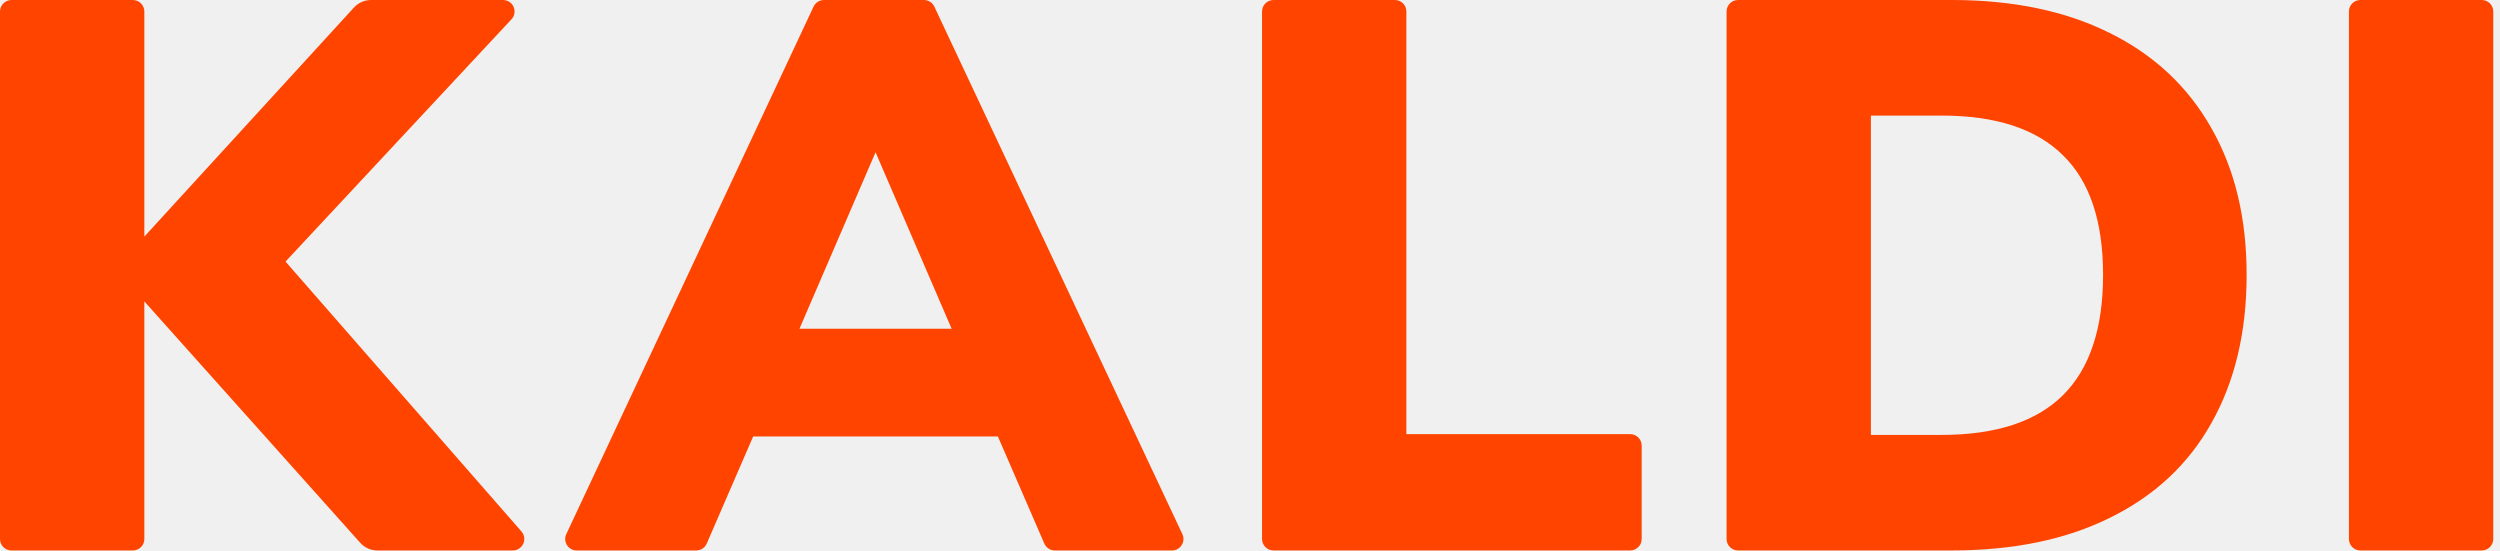
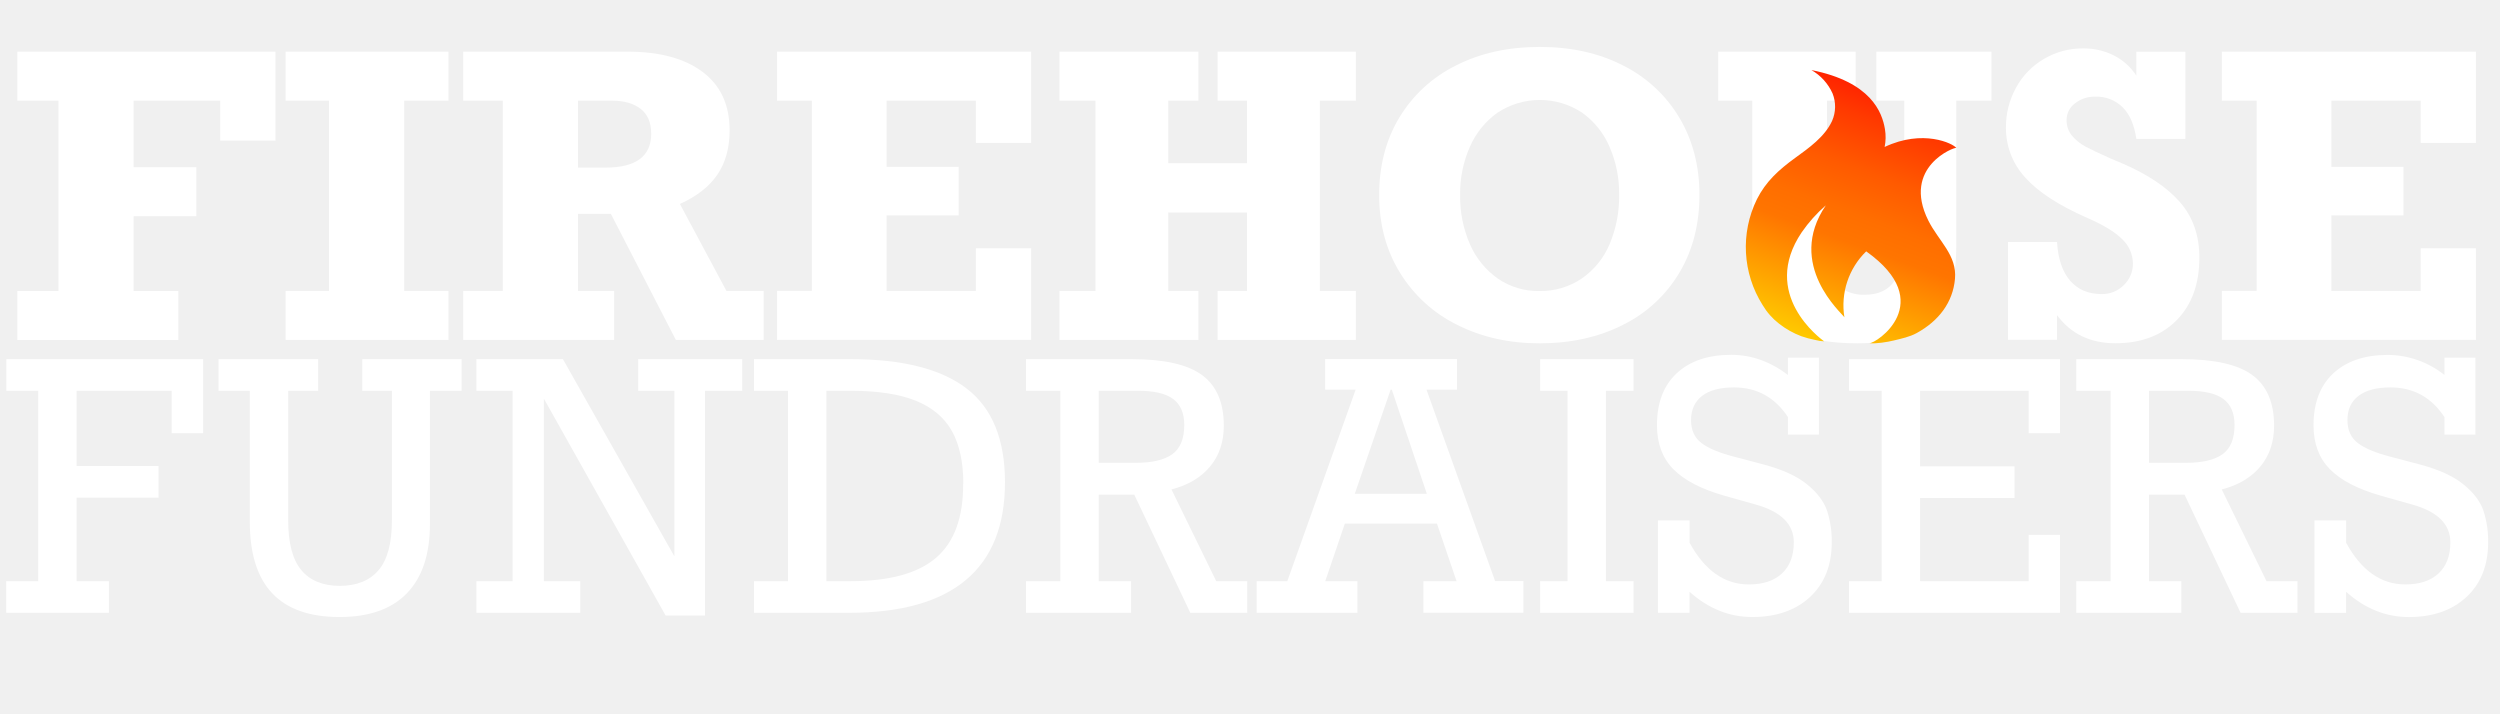
- <svg xmlns="http://www.w3.org/2000/svg" xmlns:xlink="http://www.w3.org/1999/xlink" viewBox="0 0 109 24">
-   <g transform="translate(-1470)">
-     <g style="mix-blend-mode:normal" transform="translate(1470)" fill="#f40">
-       <use xlink:href="#b" style="mix-blend-mode:normal" />
-       <use xlink:href="#c" style="mix-blend-mode:normal" />
-       <use xlink:href="#d" style="mix-blend-mode:normal" />
-       <use xlink:href="#e" style="mix-blend-mode:normal" />
-       <use xlink:href="#f" style="mix-blend-mode:normal" />
-     </g>
-   </g>
+ <svg xmlns="http://www.w3.org/2000/svg" id="Layer_1" data-name="Layer 1" viewBox="0 0 1020.09 291.26">
  <defs>
-     <path id="b" d="M22.735 23.171c.283.323.053.829-.376.829h-5.907c-.285 0-.556-.121-.745-.333l-9.414-10.526v10.36c0 .276-.224.5-.5.5h-5.293c-.276 0-.5-.224-.5-.5v-23c0-.276.224-.5.5-.5h5.293c.276 0 .5.224.5.5v9.815l9.141-9.99c.19-.207.457-.325.738-.325h5.762c.437 0 .664.521.366.841l-9.851 10.563 10.287 11.767z" />
-     <path id="c" d="M45.991 24c-.199 0-.38-.118-.459-.301l-2.024-4.669h-10.67l-2.024 4.669c-.079.183-.259.301-.459.301h-5.212c-.366 0-.608-.381-.453-.712l10.782-23c.082-.176.259-.288.453-.288h4.358c.194 0 .37.112.453.287l10.815 23c.156.332-.086.713-.452.713h-5.108zm-11.135-9.668h6.635l-3.317-7.694-3.317 7.694z" />
-     <path id="d" d="M55.525 24c-.276 0-.5-.224-.5-.5v-23c0-.276.224-.5.5-.5h5.293c.276 0 .5.224.5.5v18.428h9.759c.276 0 .5.224.5.5v4.072c0 .276-.224.5-.5.5h-15.552z" />
-     <path id="e" d="M75.279.5c0-.276.224-.5.5-.5h9.315c2.667 0 4.959.477 6.874 1.43 1.938.953 3.42 2.338 4.446 4.153 1.026 1.793 1.539 3.926 1.539 6.4 0 2.496-.513 4.652-1.539 6.468-1.003 1.793-2.474 3.166-4.412 4.119-1.915.953-4.218 1.43-6.908 1.43h-9.315c-.276 0-.5-.224-.5-.5v-23zm9.37 18.462c2.371 0 4.138-.579 5.301-1.736 1.163-1.157 1.744-2.905 1.744-5.242 0-2.338-.581-4.074-1.744-5.209-1.163-1.157-2.93-1.736-5.301-1.736h-3.078v13.923h3.078z" />
-     <path id="f" d="M102.913 24c-.276 0-.5-.224-.5-.5v-23c0-.276.224-.5.5-.5h5.293c.276 0 .5.224.5.5v23c0 .276-.224.5-.5.5h-5.293z" />
+     <style>.cls-1{fill:#fff;}.cls-2{fill:url(#linear-gradient);}</style>
+     <linearGradient id="linear-gradient" x1="742.24" y1="139.79" x2="777.91" y2="41.79" gradientUnits="userSpaceOnUse">
+       <stop offset="0" stop-color="#ffc900" />
+       <stop offset="0.41" stop-color="#ff7500" />
+       <stop offset="0.52" stop-color="#ff6e00" />
+       <stop offset="0.69" stop-color="#ff5a00" />
+       <stop offset="0.89" stop-color="#ff3a00" />
+       <stop offset="1" stop-color="#ff2400" />
+     </linearGradient>
  </defs>
+   <path class="cls-1" d="M89.86,57.38V41.08H54.52V68.23H80.11v20H54.52v30.51H72.77v20H7.08v-20H23.85V41.08H7.08v-20H112.41V57.38Z" />
+   <path class="cls-1" d="M164.92,41.08v77.63H183v20H116.54v-20h17.71V41.08H116.54v-20H183v20Z" />
+   <path class="cls-1" d="M297.71,53.17q0,10.77-5,18.1T277.42,83.21l19,35.5H311.6v20H275.78L249.26,87.27H235.84v31.44h14.74v20H189v-20h16.15V41.08H189v-20h67.1q19.51,0,30.55,8.24T297.71,53.17Zm-32,1.33q0-6.72-4.29-10.07t-11.7-3.35H235.84V68.39h11.23Q265.72,68.39,265.72,54.5Z" />
+   <path class="cls-1" d="M398.2,58.32V41.08H361.76v27h29.42V87.89H361.76v30.82H398.2v-17.4h22.55v37.37H317.06v-20h14.2V41.08h-14.2v-20H420.75V58.32Z" />
+   <path class="cls-1" d="M476.69,41.08V66.59h32.14V41.08h-12v-20h56.41v20H538.56v77.63h14.67v20H496.82v-20h12v-32H476.69v32H489v20H432.3v-20H447V41.08H432.3v-20H489v20Z" />
+   <path class="cls-1" d="M562.75,79.54q0-17.87,8.19-31.52A56,56,0,0,1,594,26.76q14.85-7.6,34.21-7.61t34.13,7.61A55.61,55.61,0,0,1,685.28,48.1q8.16,13.74,8.15,31.44,0,18-8.15,31.68a55.17,55.17,0,0,1-23,21.3q-14.85,7.56-34,7.57-18.81,0-33.75-7.57a56.63,56.63,0,0,1-23.32-21.3Q562.74,97.49,562.75,79.54Zm97.92-.15a47.42,47.42,0,0,0-3.91-19.47,33.17,33.17,0,0,0-11.27-14A31.35,31.35,0,0,0,611,46a33.57,33.57,0,0,0-11.28,14,47,47,0,0,0-3.94,19.47,48.65,48.65,0,0,0,4,20.17,33.37,33.37,0,0,0,11.35,14,28.85,28.85,0,0,0,16.93,5.11,29.91,29.91,0,0,0,17.36-5.11,32.22,32.22,0,0,0,11.35-14A50,50,0,0,0,660.67,79.39Z" />
+   <path class="cls-1" d="M745.47,41.08V96q0,9.75,1.84,15c1.22,3.52,2.92,5.93,5.11,7.26a16.32,16.32,0,0,0,8.58,2q8.12,0,12-5.58T777,95.07v-54H765.6v-20h47v20H798.22v59.61q0,20.6-9.33,30t-31.09,9.4q-15.52,0-24.77-4.14a26.51,26.51,0,0,1-13.65-13.89Q715,112.31,715,95.38V41.08H701.08v-20h56.1v20Z" />
+   <path class="cls-1" d="M871.71,30.86V21.1h20V56.68h-20q-1.25-8.58-5.58-12.91a15.11,15.11,0,0,0-11.19-4.33,12.87,12.87,0,0,0-8.27,2.73A8.42,8.42,0,0,0,843.24,49a9.62,9.62,0,0,0,2.18,6.32A18.48,18.48,0,0,0,851,59.84q3.44,1.83,10.3,4.88l4.76,2q15.52,6.7,23.44,15.76t7.92,22.62q0,16.16-9.28,25.56t-25,9.4q-15.3,0-23.8-11.47v10.06h-20V98.74h20q.63,10.37,5.35,15.8T857.51,120a12.41,12.41,0,0,0,9.09-3.67,12,12,0,0,0,3.71-8.89,13.75,13.75,0,0,0-4.25-9.72q-4.26-4.41-14.48-8.85-17.4-7.65-25.24-16.47a29.63,29.63,0,0,1-7.84-20.28,33.07,33.07,0,0,1,4.14-16.39A30.34,30.34,0,0,1,834.07,24a31,31,0,0,1,15.87-4.25,27.46,27.46,0,0,1,12.49,2.81A24,24,0,0,1,871.71,30.86Z" />
+   <path class="cls-1" d="M987.73,58.32V41.08H951.29v27h29.42V87.89H951.29v30.82h36.44v-17.4h22.55v37.37H906.59v-20h14.2V41.08h-14.2v-20h103.69V58.32Z" />
+   <path class="cls-1" d="M70.06,176.76V159.45H31.25v30.7H64.7v12.92H31.25v34.07H44.44v12.91H2.54V237.14H15.59V159.45h-13V146.54h80.3v30.22Z" />
+   <path class="cls-1" d="M117.59,159.45V212.2q0,14,5.33,20.4t15.62,6.46q10.44,0,15.91-6.39t5.46-20.33V159.45H147.82V146.54h40.52v12.91H175.43v54.33q0,18.56-9.38,28.27t-27.51,9.72q-18.27,0-27.44-9.66t-9.17-29.22V159.45H89.16V146.54h40.66v12.91Z" />
+   <path class="cls-1" d="M275.17,159.45H260.4V146.54h42.45v12.91H287.67v91.7H271.59l-49.66-88.47v74.46h14.84v12.91H194.39V237.14h14.77V159.45H194.39V146.54h35.3L275.17,227Z" />
+   <path class="cls-1" d="M410.07,196.75q0,26.58-16,39.94t-47.7,13.36H307.65V237.14h13.88V159.45H307.65V146.54H347q31.8,0,47.43,12T410.07,196.75Zm-17,.68q0-13.19-4.63-21.5t-14.7-12.39q-10.06-4.09-26.55-4.09h-10v77.69H347q23.91,0,35-9.59T393,197.43Z" />
+   <path class="cls-1" d="M499.36,173.67q0,10-5.63,16.72T478,199.7l18.27,37.44h12.64v12.91H485.69l-22.87-48.22H448.33v35.31h13.19v12.91H418.65V237.14h14V159.45h-14V146.54h43q20,0,28.85,6.52T499.36,173.67Zm-16.14-.28q0-7.21-4.53-10.58t-14.36-3.36h-16v29.4h15q10.1,0,15-3.51T483.22,173.39Z" />
+   <path class="cls-1" d="M582.06,159l28,78.1h11.54v12.91h-40.8V237.14h13.53l-8-23.5H548.75l-8,23.5h13.12v12.91H512.76V237.14h12.5L553.15,159H540.71v-12.5H594.5V159Zm-14.15,0h-.48L552.8,201.49h29.4Z" />
+   <path class="cls-1" d="M655.29,159.45v77.69h11.26v12.91H628.43V237.14h11.19V159.45H628.43V146.54h38.12v12.91Z" />
+   <path class="cls-1" d="M729.54,153v-7.07h12.64v31.39H729.54v-7.15q-8-12.09-22-12.09-8.52,0-13,3.44T690,171.4q0,6.18,4.3,9.41t13.15,5.5l12.16,3.22q11.61,3.09,17.82,8.18t8.11,10.78a40.25,40.25,0,0,1,1.89,12.71q0,14.09-8.8,22.32T715,251.77q-14.07,0-25.62-10.31v8.59H676.51V212.34h12.91v9.13q9.29,17,24.18,17,8.73,0,13.53-4.5t4.81-12.67q0-11.13-15.66-15.46l-12.91-3.64q-13.95-4-20.61-10.78t-6.66-17.93q0-13.67,8.07-21.19t22.29-7.52Q718.82,144.82,729.54,153Z" />
+   <path class="cls-1" d="M827.76,176.76V159.45h-44.3v30.84H822V203.2H783.46v33.94h44.3V218.25h12.78v31.8H754.47V237.14H767.8V159.45H754.47V146.54h86.07v30.22Z" />
+   <path class="cls-1" d="M927.91,173.67q0,10-5.63,16.72t-15.73,9.31l18.27,37.44h12.64v12.91H914.24l-22.87-48.22h-14.5v35.31h13.19v12.91H847.2V237.14h14V159.45h-14V146.54h43q20,0,28.85,6.52T927.91,173.67Zm-16.14-.28q0-7.21-4.54-10.58t-14.35-3.36h-16v29.4h15q10.1,0,15-3.51T911.77,173.39Z" />
+   <path class="cls-1" d="M997.42,153v-7.07h12.64v31.39H997.42v-7.15q-8-12.09-22-12.09-8.52,0-13.05,3.44t-4.53,9.89q0,6.18,4.29,9.41t13.15,5.5l12.16,3.22q11.61,3.09,17.83,8.18t8.1,10.78a40.25,40.25,0,0,1,1.89,12.71q0,14.09-8.79,22.32t-23.56,8.25q-14.08,0-25.62-10.31v8.59H944.39V212.34h12.92v9.13q9.27,17,24.18,17,8.71,0,13.53-4.5t4.81-12.67q0-11.13-15.67-15.46l-12.91-3.64q-13.95-4-20.6-10.78T944,173.53q0-13.67,8.07-21.19t22.29-7.52A37.29,37.29,0,0,1,997.42,153Z" />
+   <path class="cls-2" d="M786.83,90c-11-22,11-30.23,11.42-29.62-1.26-1.81-13.6-7.82-29.25-.41a19.94,19.94,0,0,0,.13-7.24c-1.15-7-5.73-19.3-30-24.14a20.86,20.86,0,0,1,8.62,9.54,14.49,14.49,0,0,1-.19,11.2c-3,6.55-9.58,11.11-15.08,15.11-6.79,4.93-12,9.71-15.59,16.85a44.27,44.27,0,0,0,2.32,43.18,27,27,0,0,0,6.71,7.61,34.41,34.41,0,0,0,9.05,5.1,41.09,41.09,0,0,0,5.68,1.53,17.83,17.83,0,0,0,3.66.58c-1.58-1.21-26.22-19.18-9.15-44.5A59.51,59.51,0,0,1,745,83.79c-16.51,24.28,6.74,44.16,7.58,45.68a30.71,30.71,0,0,1,8.9-26.91c29.39,20.93,3.93,37.76,1.25,37.48,2.74.29,7.4-.47,10-1.11,3.3-.79,6.46-1.48,9.3-3,9.12-5,14.81-12.59,15.67-22.11C798.58,104.09,791.07,98.45,786.83,90Z" />
</svg>
